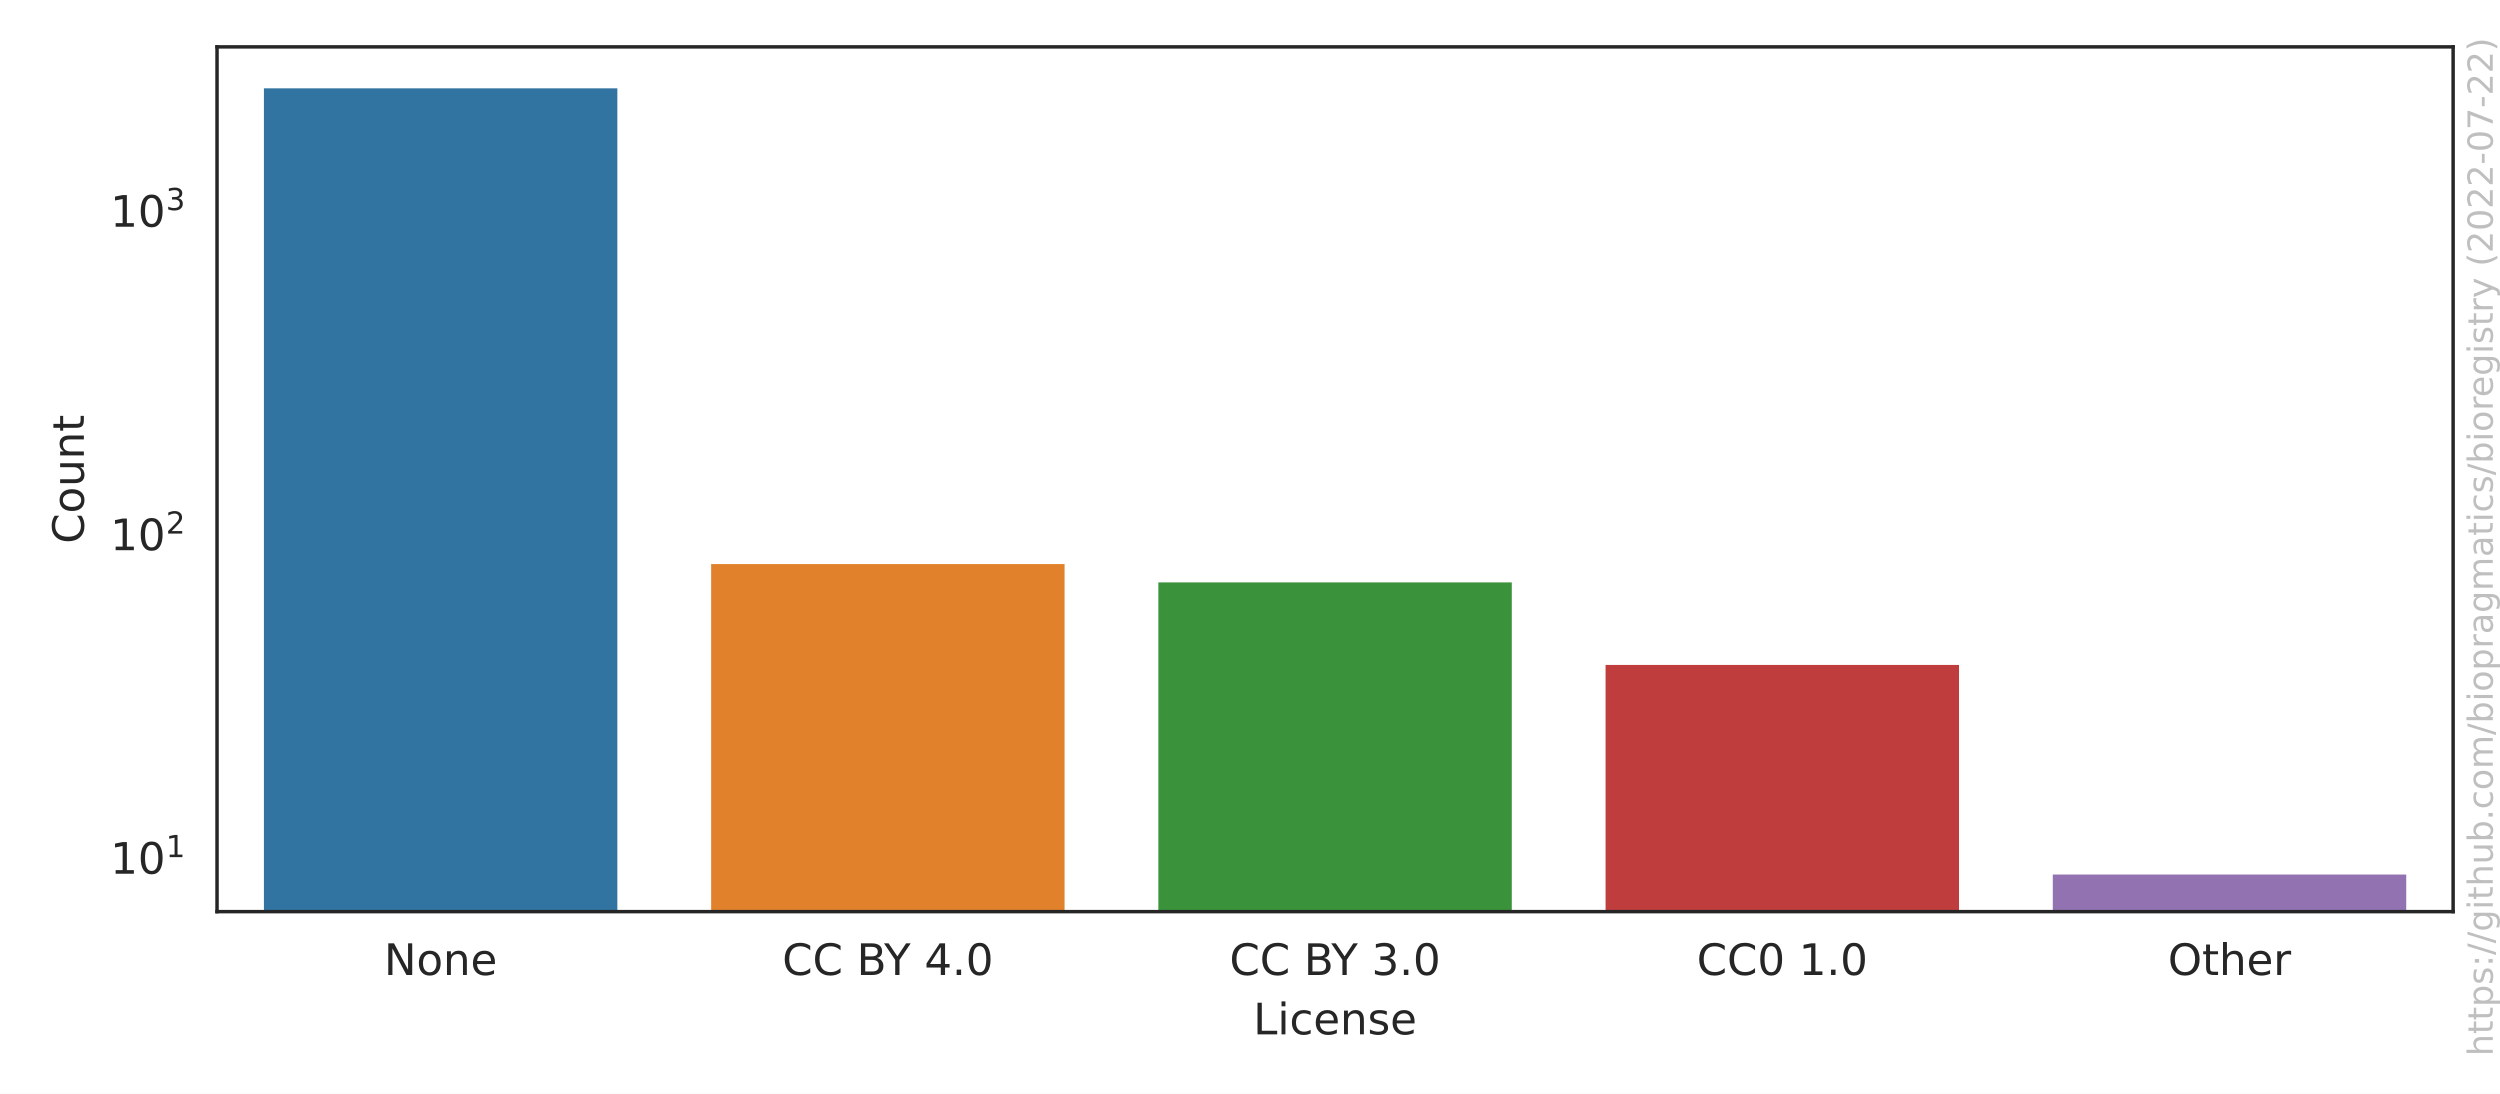
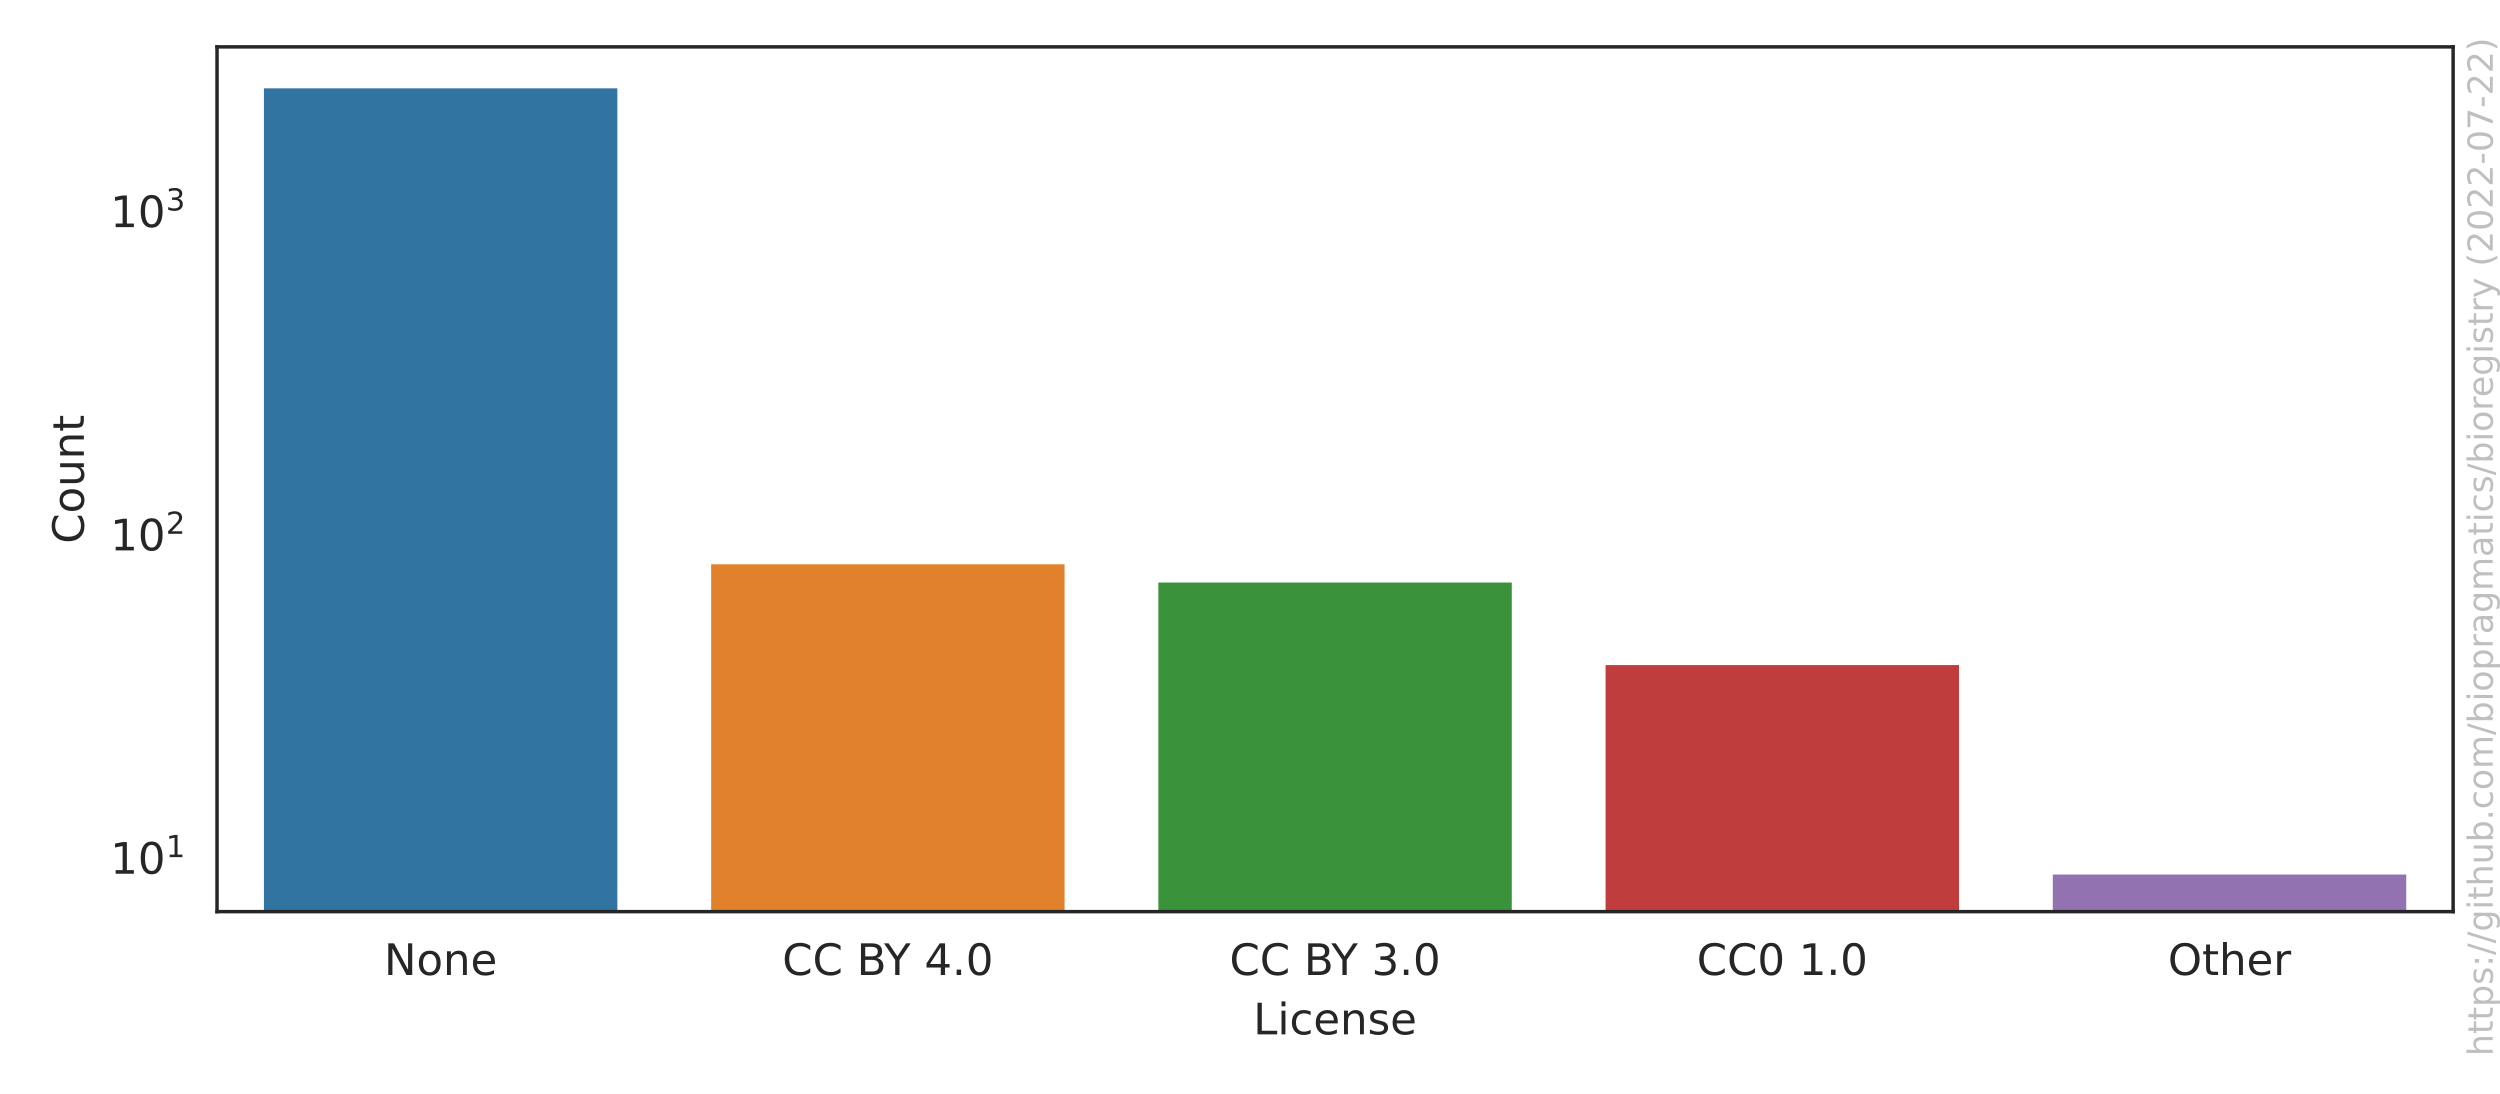
<svg xmlns="http://www.w3.org/2000/svg" xmlns:xlink="http://www.w3.org/1999/xlink" width="576pt" height="252pt" viewBox="0 0 576 252" version="1.1">
  <defs>
    <style type="text/css">*{stroke-linejoin: round; stroke-linecap: butt}</style>
  </defs>
  <g id="figure_1">
    <g id="patch_1">
      <path d="M 0 252  L 576 252  L 576 0  L 0 0  z " style="fill: #ffffff" />
    </g>
    <g id="axes_1">
      <g id="patch_2">
        <path d="M 50.003 210.04  L 565.2 210.04  L 565.2 10.8  L 50.003 10.8  z " style="fill: #ffffff" />
      </g>
      <g id="matplotlib.axis_1">
        <g id="xtick_1">
          <g id="text_1">
            <g style="fill: #262626" transform="translate(88.4771 224.6384)scale(0.1 -0.1)">
              <defs>
                <path id="DejaVuSans-4e" d="M 628 4666  L 1478 4666  L 3547 763  L 3547 4666  L 4159 4666  L 4159 0  L 3309 0  L 1241 3903  L 1241 0  L 628 0  L 628 4666  z " transform="scale(0.015625)" />
                <path id="DejaVuSans-6f" d="M 1959 3097  Q 1497 3097 1228 2736  Q 959 2375 959 1747  Q 959 1119 1226 758  Q 1494 397 1959 397  Q 2419 397 2687 759  Q 2956 1122 2956 1747  Q 2956 2369 2687 2733  Q 2419 3097 1959 3097  z M 1959 3584  Q 2709 3584 3137 3096  Q 3566 2609 3566 1747  Q 3566 888 3137 398  Q 2709 -91 1959 -91  Q 1206 -91 779 398  Q 353 888 353 1747  Q 353 2609 779 3096  Q 1206 3584 1959 3584  z " transform="scale(0.015625)" />
                <path id="DejaVuSans-6e" d="M 3513 2113  L 3513 0  L 2938 0  L 2938 2094  Q 2938 2591 2744 2837  Q 2550 3084 2163 3084  Q 1697 3084 1428 2787  Q 1159 2491 1159 1978  L 1159 0  L 581 0  L 581 3500  L 1159 3500  L 1159 2956  Q 1366 3272 1645 3428  Q 1925 3584 2291 3584  Q 2894 3584 3203 3211  Q 3513 2838 3513 2113  z " transform="scale(0.015625)" />
                <path id="DejaVuSans-65" d="M 3597 1894  L 3597 1613  L 953 1613  Q 991 1019 1311 708  Q 1631 397 2203 397  Q 2534 397 2845 478  Q 3156 559 3463 722  L 3463 178  Q 3153 47 2828 -22  Q 2503 -91 2169 -91  Q 1331 -91 842 396  Q 353 884 353 1716  Q 353 2575 817 3079  Q 1281 3584 2069 3584  Q 2775 3584 3186 3129  Q 3597 2675 3597 1894  z M 3022 2063  Q 3016 2534 2758 2815  Q 2500 3097 2075 3097  Q 1594 3097 1305 2825  Q 1016 2553 972 2059  L 3022 2063  z " transform="scale(0.015625)" />
              </defs>
              <use xlink:href="#DejaVuSans-4e" />
              <use xlink:href="#DejaVuSans-6f" x="74.805" />
              <use xlink:href="#DejaVuSans-6e" x="135.986" />
              <use xlink:href="#DejaVuSans-65" x="199.365" />
            </g>
          </g>
        </g>
        <g id="xtick_2">
          <g id="text_2">
            <g style="fill: #262626" transform="translate(180.24 224.6384)scale(0.1 -0.1)">
              <defs>
                <path id="DejaVuSans-43" d="M 4122 4306  L 4122 3641  Q 3803 3938 3442 4084  Q 3081 4231 2675 4231  Q 1875 4231 1450 3742  Q 1025 3253 1025 2328  Q 1025 1406 1450 917  Q 1875 428 2675 428  Q 3081 428 3442 575  Q 3803 722 4122 1019  L 4122 359  Q 3791 134 3420 21  Q 3050 -91 2638 -91  Q 1578 -91 968 557  Q 359 1206 359 2328  Q 359 3453 968 4101  Q 1578 4750 2638 4750  Q 3056 4750 3426 4639  Q 3797 4528 4122 4306  z " transform="scale(0.015625)" />
                <path id="DejaVuSans-20" transform="scale(0.015625)" />
                <path id="DejaVuSans-42" d="M 1259 2228  L 1259 519  L 2272 519  Q 2781 519 3026 730  Q 3272 941 3272 1375  Q 3272 1813 3026 2020  Q 2781 2228 2272 2228  L 1259 2228  z M 1259 4147  L 1259 2741  L 2194 2741  Q 2656 2741 2882 2914  Q 3109 3088 3109 3444  Q 3109 3797 2882 3972  Q 2656 4147 2194 4147  L 1259 4147  z M 628 4666  L 2241 4666  Q 2963 4666 3353 4366  Q 3744 4066 3744 3513  Q 3744 3084 3544 2831  Q 3344 2578 2956 2516  Q 3422 2416 3680 2098  Q 3938 1781 3938 1306  Q 3938 681 3513 340  Q 3088 0 2303 0  L 628 0  L 628 4666  z " transform="scale(0.015625)" />
                <path id="DejaVuSans-59" d="M -13 4666  L 666 4666  L 1959 2747  L 3244 4666  L 3922 4666  L 2272 2222  L 2272 0  L 1638 0  L 1638 2222  L -13 4666  z " transform="scale(0.015625)" />
                <path id="DejaVuSans-34" d="M 2419 4116  L 825 1625  L 2419 1625  L 2419 4116  z M 2253 4666  L 3047 4666  L 3047 1625  L 3713 1625  L 3713 1100  L 3047 1100  L 3047 0  L 2419 0  L 2419 1100  L 313 1100  L 313 1709  L 2253 4666  z " transform="scale(0.015625)" />
                <path id="DejaVuSans-2e" d="M 684 794  L 1344 794  L 1344 0  L 684 0  L 684 794  z " transform="scale(0.015625)" />
                <path id="DejaVuSans-30" d="M 2034 4250  Q 1547 4250 1301 3770  Q 1056 3291 1056 2328  Q 1056 1369 1301 889  Q 1547 409 2034 409  Q 2525 409 2770 889  Q 3016 1369 3016 2328  Q 3016 3291 2770 3770  Q 2525 4250 2034 4250  z M 2034 4750  Q 2819 4750 3233 4129  Q 3647 3509 3647 2328  Q 3647 1150 3233 529  Q 2819 -91 2034 -91  Q 1250 -91 836 529  Q 422 1150 422 2328  Q 422 3509 836 4129  Q 1250 4750 2034 4750  z " transform="scale(0.015625)" />
              </defs>
              <use xlink:href="#DejaVuSans-43" />
              <use xlink:href="#DejaVuSans-43" x="69.824" />
              <use xlink:href="#DejaVuSans-20" x="139.648" />
              <use xlink:href="#DejaVuSans-42" x="171.436" />
              <use xlink:href="#DejaVuSans-59" x="234.539" />
              <use xlink:href="#DejaVuSans-20" x="295.623" />
              <use xlink:href="#DejaVuSans-34" x="327.41" />
              <use xlink:href="#DejaVuSans-2e" x="391.033" />
              <use xlink:href="#DejaVuSans-30" x="422.82" />
            </g>
          </g>
        </g>
        <g id="xtick_3">
          <g id="text_3">
            <g style="fill: #262626" transform="translate(283.2795 224.6384)scale(0.1 -0.1)">
              <defs>
                <path id="DejaVuSans-33" d="M 2597 2516  Q 3050 2419 3304 2112  Q 3559 1806 3559 1356  Q 3559 666 3084 287  Q 2609 -91 1734 -91  Q 1441 -91 1130 -33  Q 819 25 488 141  L 488 750  Q 750 597 1062 519  Q 1375 441 1716 441  Q 2309 441 2620 675  Q 2931 909 2931 1356  Q 2931 1769 2642 2001  Q 2353 2234 1838 2234  L 1294 2234  L 1294 2753  L 1863 2753  Q 2328 2753 2575 2939  Q 2822 3125 2822 3475  Q 2822 3834 2567 4026  Q 2313 4219 1838 4219  Q 1578 4219 1281 4162  Q 984 4106 628 3988  L 628 4550  Q 988 4650 1302 4700  Q 1616 4750 1894 4750  Q 2613 4750 3031 4423  Q 3450 4097 3450 3541  Q 3450 3153 3228 2886  Q 3006 2619 2597 2516  z " transform="scale(0.015625)" />
              </defs>
              <use xlink:href="#DejaVuSans-43" />
              <use xlink:href="#DejaVuSans-43" x="69.824" />
              <use xlink:href="#DejaVuSans-20" x="139.648" />
              <use xlink:href="#DejaVuSans-42" x="171.436" />
              <use xlink:href="#DejaVuSans-59" x="234.539" />
              <use xlink:href="#DejaVuSans-20" x="295.623" />
              <use xlink:href="#DejaVuSans-33" x="327.41" />
              <use xlink:href="#DejaVuSans-2e" x="391.033" />
              <use xlink:href="#DejaVuSans-30" x="422.82" />
            </g>
          </g>
        </g>
        <g id="xtick_4">
          <g id="text_4">
            <g style="fill: #262626" transform="translate(390.9361 224.6384)scale(0.1 -0.1)">
              <defs>
                <path id="DejaVuSans-31" d="M 794 531  L 1825 531  L 1825 4091  L 703 3866  L 703 4441  L 1819 4666  L 2450 4666  L 2450 531  L 3481 531  L 3481 0  L 794 0  L 794 531  z " transform="scale(0.015625)" />
              </defs>
              <use xlink:href="#DejaVuSans-43" />
              <use xlink:href="#DejaVuSans-43" x="69.824" />
              <use xlink:href="#DejaVuSans-30" x="139.648" />
              <use xlink:href="#DejaVuSans-20" x="203.271" />
              <use xlink:href="#DejaVuSans-31" x="235.059" />
              <use xlink:href="#DejaVuSans-2e" x="298.682" />
              <use xlink:href="#DejaVuSans-30" x="330.469" />
            </g>
          </g>
        </g>
        <g id="xtick_5">
          <g id="text_5">
            <g style="fill: #262626" transform="translate(499.4834 224.6384)scale(0.1 -0.1)">
              <defs>
                <path id="DejaVuSans-4f" d="M 2522 4238  Q 1834 4238 1429 3725  Q 1025 3213 1025 2328  Q 1025 1447 1429 934  Q 1834 422 2522 422  Q 3209 422 3611 934  Q 4013 1447 4013 2328  Q 4013 3213 3611 3725  Q 3209 4238 2522 4238  z M 2522 4750  Q 3503 4750 4090 4092  Q 4678 3434 4678 2328  Q 4678 1225 4090 567  Q 3503 -91 2522 -91  Q 1538 -91 948 565  Q 359 1222 359 2328  Q 359 3434 948 4092  Q 1538 4750 2522 4750  z " transform="scale(0.015625)" />
                <path id="DejaVuSans-74" d="M 1172 4494  L 1172 3500  L 2356 3500  L 2356 3053  L 1172 3053  L 1172 1153  Q 1172 725 1289 603  Q 1406 481 1766 481  L 2356 481  L 2356 0  L 1766 0  Q 1100 0 847 248  Q 594 497 594 1153  L 594 3053  L 172 3053  L 172 3500  L 594 3500  L 594 4494  L 1172 4494  z " transform="scale(0.015625)" />
                <path id="DejaVuSans-68" d="M 3513 2113  L 3513 0  L 2938 0  L 2938 2094  Q 2938 2591 2744 2837  Q 2550 3084 2163 3084  Q 1697 3084 1428 2787  Q 1159 2491 1159 1978  L 1159 0  L 581 0  L 581 4863  L 1159 4863  L 1159 2956  Q 1366 3272 1645 3428  Q 1925 3584 2291 3584  Q 2894 3584 3203 3211  Q 3513 2838 3513 2113  z " transform="scale(0.015625)" />
                <path id="DejaVuSans-72" d="M 2631 2963  Q 2534 3019 2420 3045  Q 2306 3072 2169 3072  Q 1681 3072 1420 2755  Q 1159 2438 1159 1844  L 1159 0  L 581 0  L 581 3500  L 1159 3500  L 1159 2956  Q 1341 3275 1631 3429  Q 1922 3584 2338 3584  Q 2397 3584 2469 3576  Q 2541 3569 2628 3553  L 2631 2963  z " transform="scale(0.015625)" />
              </defs>
              <use xlink:href="#DejaVuSans-4f" />
              <use xlink:href="#DejaVuSans-74" x="78.711" />
              <use xlink:href="#DejaVuSans-68" x="117.92" />
              <use xlink:href="#DejaVuSans-65" x="181.299" />
              <use xlink:href="#DejaVuSans-72" x="242.822" />
            </g>
          </g>
        </g>
        <g id="text_6">
          <g style="fill: #262626" transform="translate(288.7506 238.3166)scale(0.1 -0.1)">
            <defs>
              <path id="DejaVuSans-4c" d="M 628 4666  L 1259 4666  L 1259 531  L 3531 531  L 3531 0  L 628 0  L 628 4666  z " transform="scale(0.015625)" />
              <path id="DejaVuSans-69" d="M 603 3500  L 1178 3500  L 1178 0  L 603 0  L 603 3500  z M 603 4863  L 1178 4863  L 1178 4134  L 603 4134  L 603 4863  z " transform="scale(0.015625)" />
              <path id="DejaVuSans-63" d="M 3122 3366  L 3122 2828  Q 2878 2963 2633 3030  Q 2388 3097 2138 3097  Q 1578 3097 1268 2742  Q 959 2388 959 1747  Q 959 1106 1268 751  Q 1578 397 2138 397  Q 2388 397 2633 464  Q 2878 531 3122 666  L 3122 134  Q 2881 22 2623 -34  Q 2366 -91 2075 -91  Q 1284 -91 818 406  Q 353 903 353 1747  Q 353 2603 823 3093  Q 1294 3584 2113 3584  Q 2378 3584 2631 3529  Q 2884 3475 3122 3366  z " transform="scale(0.015625)" />
              <path id="DejaVuSans-73" d="M 2834 3397  L 2834 2853  Q 2591 2978 2328 3040  Q 2066 3103 1784 3103  Q 1356 3103 1142 2972  Q 928 2841 928 2578  Q 928 2378 1081 2264  Q 1234 2150 1697 2047  L 1894 2003  Q 2506 1872 2764 1633  Q 3022 1394 3022 966  Q 3022 478 2636 193  Q 2250 -91 1575 -91  Q 1294 -91 989 -36  Q 684 19 347 128  L 347 722  Q 666 556 975 473  Q 1284 391 1588 391  Q 1994 391 2212 530  Q 2431 669 2431 922  Q 2431 1156 2273 1281  Q 2116 1406 1581 1522  L 1381 1569  Q 847 1681 609 1914  Q 372 2147 372 2553  Q 372 3047 722 3315  Q 1072 3584 1716 3584  Q 2034 3584 2315 3537  Q 2597 3491 2834 3397  z " transform="scale(0.015625)" />
            </defs>
            <use xlink:href="#DejaVuSans-4c" />
            <use xlink:href="#DejaVuSans-69" x="55.713" />
            <use xlink:href="#DejaVuSans-63" x="83.496" />
            <use xlink:href="#DejaVuSans-65" x="138.477" />
            <use xlink:href="#DejaVuSans-6e" x="200" />
            <use xlink:href="#DejaVuSans-73" x="263.379" />
            <use xlink:href="#DejaVuSans-65" x="315.479" />
          </g>
        </g>
      </g>
      <g id="matplotlib.axis_2">
        <g id="ytick_1">
          <g id="text_7">
-             <g style="fill: #262626" transform="translate(25.40269 201.3726)scale(0.1 -0.1)">
+             <g style="fill: #262626" transform="translate(25.40269 201.3746)scale(0.1 -0.1)">
              <use xlink:href="#DejaVuSans-31" transform="translate(0 0.684375)" />
              <use xlink:href="#DejaVuSans-30" transform="translate(63.62305 0.684375)" />
              <use xlink:href="#DejaVuSans-31" transform="translate(128.2031 38.96563)scale(0.7)" />
            </g>
          </g>
        </g>
        <g id="ytick_2">
          <g id="text_8">
-             <g style="fill: #262626" transform="translate(25.40269 126.8435)scale(0.1 -0.1)">
+             <g style="fill: #262626" transform="translate(25.40269 126.8894)scale(0.1 -0.1)">
              <defs>
                <path id="DejaVuSans-32" d="M 1228 531  L 3431 531  L 3431 0  L 469 0  L 469 531  Q 828 903 1448 1529  Q 2069 2156 2228 2338  Q 2531 2678 2651 2914  Q 2772 3150 2772 3378  Q 2772 3750 2511 3984  Q 2250 4219 1831 4219  Q 1534 4219 1204 4116  Q 875 4013 500 3803  L 500 4441  Q 881 4594 1212 4672  Q 1544 4750 1819 4750  Q 2544 4750 2975 4387  Q 3406 4025 3406 3419  Q 3406 3131 3298 2873  Q 3191 2616 2906 2266  Q 2828 2175 2409 1742  Q 1991 1309 1228 531  z " transform="scale(0.015625)" />
              </defs>
              <use xlink:href="#DejaVuSans-31" transform="translate(0 0.765625)" />
              <use xlink:href="#DejaVuSans-30" transform="translate(63.62305 0.765625)" />
              <use xlink:href="#DejaVuSans-32" transform="translate(128.2031 39.04688)scale(0.7)" />
            </g>
          </g>
        </g>
        <g id="ytick_3">
          <g id="text_9">
-             <g style="fill: #262626" transform="translate(25.40269 52.31444)scale(0.1 -0.1)">
+             <g style="fill: #262626" transform="translate(25.40269 52.40416)scale(0.1 -0.1)">
              <use xlink:href="#DejaVuSans-31" transform="translate(0 0.765625)" />
              <use xlink:href="#DejaVuSans-30" transform="translate(63.62305 0.765625)" />
              <use xlink:href="#DejaVuSans-33" transform="translate(128.2031 39.04688)scale(0.7)" />
            </g>
          </g>
        </g>
        <g id="ytick_4" />
        <g id="ytick_5" />
        <g id="ytick_6" />
        <g id="ytick_7" />
        <g id="ytick_8" />
        <g id="ytick_9" />
        <g id="ytick_10" />
        <g id="ytick_11" />
        <g id="ytick_12" />
        <g id="ytick_13" />
        <g id="ytick_14" />
        <g id="ytick_15" />
        <g id="ytick_16" />
        <g id="ytick_17" />
        <g id="ytick_18" />
        <g id="ytick_19" />
        <g id="ytick_20" />
        <g id="ytick_21" />
        <g id="ytick_22" />
        <g id="ytick_23" />
        <g id="ytick_24" />
        <g id="text_10">
          <g style="fill: #262626" transform="translate(19.323 125.2684)rotate(-90)scale(0.1 -0.1)">
            <defs>
              <path id="DejaVuSans-75" d="M 544 1381  L 544 3500  L 1119 3500  L 1119 1403  Q 1119 906 1312 657  Q 1506 409 1894 409  Q 2359 409 2629 706  Q 2900 1003 2900 1516  L 2900 3500  L 3475 3500  L 3475 0  L 2900 0  L 2900 538  Q 2691 219 2414 64  Q 2138 -91 1772 -91  Q 1169 -91 856 284  Q 544 659 544 1381  z M 1991 3584  L 1991 3584  z " transform="scale(0.015625)" />
            </defs>
            <use xlink:href="#DejaVuSans-43" />
            <use xlink:href="#DejaVuSans-6f" x="69.824" />
            <use xlink:href="#DejaVuSans-75" x="131.006" />
            <use xlink:href="#DejaVuSans-6e" x="194.385" />
            <use xlink:href="#DejaVuSans-74" x="257.764" />
          </g>
        </g>
      </g>
      <g id="patch_3">
-         <path d="M 60.307 74801.177  L 142.738 74801.177  L 142.738 19.856  L 60.307 19.856  z " clip-path="url(#p89d8e77453)" style="fill: #3274a1; stroke: #ffffff; stroke-linejoin: miter" />
+         <path d="M 60.307 74757.278  L 142.738 74757.278  L 142.738 19.856  L 60.307 19.856  z " clip-path="url(#p89d8e77453)" style="fill: #3274a1; stroke: #ffffff; stroke-linejoin: miter" />
      </g>
      <g id="patch_4">
-         <path d="M 163.346 74801.177  L 245.778 74801.177  L 245.778 129.468  L 163.346 129.468  z " clip-path="url(#p89d8e77453)" style="fill: #e1812c; stroke: #ffffff; stroke-linejoin: miter" />
+         <path d="M 163.346 74757.278  L 245.778 74757.278  L 245.778 129.51  L 163.346 129.51  z " clip-path="url(#p89d8e77453)" style="fill: #e1812c; stroke: #ffffff; stroke-linejoin: miter" />
      </g>
      <g id="patch_5">
-         <path d="M 266.386 74801.177  L 348.817 74801.177  L 348.817 133.677  L 266.386 133.677  z " clip-path="url(#p89d8e77453)" style="fill: #3a923a; stroke: #ffffff; stroke-linejoin: miter" />
+         <path d="M 266.386 74757.278  L 348.817 74757.278  L 348.817 133.717  L 266.386 133.717  z " clip-path="url(#p89d8e77453)" style="fill: #3a923a; stroke: #ffffff; stroke-linejoin: miter" />
      </g>
      <g id="patch_6">
-         <path d="M 369.425 74801.177  L 451.857 74801.177  L 451.857 152.702  L 369.425 152.702  z " clip-path="url(#p89d8e77453)" style="fill: #c03d3e; stroke: #ffffff; stroke-linejoin: miter" />
+         <path d="M 369.425 74757.278  L 451.857 74757.278  L 451.857 152.731  L 369.425 152.731  z " clip-path="url(#p89d8e77453)" style="fill: #c03d3e; stroke: #ffffff; stroke-linejoin: miter" />
      </g>
      <g id="patch_7">
-         <path d="M 472.464 74801.177  L 554.896 74801.177  L 554.896 200.984  L 472.464 200.984  z " clip-path="url(#p89d8e77453)" style="fill: #9372b2; stroke: #ffffff; stroke-linejoin: miter" />
+         <path d="M 472.464 74757.278  L 554.896 74757.278  L 554.896 200.984  L 472.464 200.984  z " clip-path="url(#p89d8e77453)" style="fill: #9372b2; stroke: #ffffff; stroke-linejoin: miter" />
      </g>
      <g id="patch_8">
        <path d="M 50.003 210.04  L 50.003 10.8  " style="fill: none; stroke: #262626; stroke-width: 0.8; stroke-linejoin: miter; stroke-linecap: square" />
      </g>
      <g id="patch_9">
        <path d="M 565.2 210.04  L 565.2 10.8  " style="fill: none; stroke: #262626; stroke-width: 0.8; stroke-linejoin: miter; stroke-linecap: square" />
      </g>
      <g id="patch_10">
        <path d="M 50.003 210.04  L 565.2 210.04  " style="fill: none; stroke: #262626; stroke-width: 0.8; stroke-linejoin: miter; stroke-linecap: square" />
      </g>
      <g id="patch_11">
        <path d="M 50.003 10.8  L 565.2 10.8  " style="fill: none; stroke: #262626; stroke-width: 0.8; stroke-linejoin: miter; stroke-linecap: square" />
      </g>
    </g>
    <g id="text_11">
      <g style="fill: #808080; opacity: 0.5" transform="translate(574.3362 243.3237)rotate(-90)scale(0.08 -0.08)">
        <defs>
          <path id="DejaVuSans-70" d="M 1159 525  L 1159 -1331  L 581 -1331  L 581 3500  L 1159 3500  L 1159 2969  Q 1341 3281 1617 3432  Q 1894 3584 2278 3584  Q 2916 3584 3314 3078  Q 3713 2572 3713 1747  Q 3713 922 3314 415  Q 2916 -91 2278 -91  Q 1894 -91 1617 61  Q 1341 213 1159 525  z M 3116 1747  Q 3116 2381 2855 2742  Q 2594 3103 2138 3103  Q 1681 3103 1420 2742  Q 1159 2381 1159 1747  Q 1159 1113 1420 752  Q 1681 391 2138 391  Q 2594 391 2855 752  Q 3116 1113 3116 1747  z " transform="scale(0.015625)" />
          <path id="DejaVuSans-3a" d="M 750 794  L 1409 794  L 1409 0  L 750 0  L 750 794  z M 750 3309  L 1409 3309  L 1409 2516  L 750 2516  L 750 3309  z " transform="scale(0.015625)" />
          <path id="DejaVuSans-2f" d="M 1625 4666  L 2156 4666  L 531 -594  L 0 -594  L 1625 4666  z " transform="scale(0.015625)" />
          <path id="DejaVuSans-67" d="M 2906 1791  Q 2906 2416 2648 2759  Q 2391 3103 1925 3103  Q 1463 3103 1205 2759  Q 947 2416 947 1791  Q 947 1169 1205 825  Q 1463 481 1925 481  Q 2391 481 2648 825  Q 2906 1169 2906 1791  z M 3481 434  Q 3481 -459 3084 -895  Q 2688 -1331 1869 -1331  Q 1566 -1331 1297 -1286  Q 1028 -1241 775 -1147  L 775 -588  Q 1028 -725 1275 -790  Q 1522 -856 1778 -856  Q 2344 -856 2625 -561  Q 2906 -266 2906 331  L 2906 616  Q 2728 306 2450 153  Q 2172 0 1784 0  Q 1141 0 747 490  Q 353 981 353 1791  Q 353 2603 747 3093  Q 1141 3584 1784 3584  Q 2172 3584 2450 3431  Q 2728 3278 2906 2969  L 2906 3500  L 3481 3500  L 3481 434  z " transform="scale(0.015625)" />
          <path id="DejaVuSans-62" d="M 3116 1747  Q 3116 2381 2855 2742  Q 2594 3103 2138 3103  Q 1681 3103 1420 2742  Q 1159 2381 1159 1747  Q 1159 1113 1420 752  Q 1681 391 2138 391  Q 2594 391 2855 752  Q 3116 1113 3116 1747  z M 1159 2969  Q 1341 3281 1617 3432  Q 1894 3584 2278 3584  Q 2916 3584 3314 3078  Q 3713 2572 3713 1747  Q 3713 922 3314 415  Q 2916 -91 2278 -91  Q 1894 -91 1617 61  Q 1341 213 1159 525  L 1159 0  L 581 0  L 581 4863  L 1159 4863  L 1159 2969  z " transform="scale(0.015625)" />
          <path id="DejaVuSans-6d" d="M 3328 2828  Q 3544 3216 3844 3400  Q 4144 3584 4550 3584  Q 5097 3584 5394 3201  Q 5691 2819 5691 2113  L 5691 0  L 5113 0  L 5113 2094  Q 5113 2597 4934 2840  Q 4756 3084 4391 3084  Q 3944 3084 3684 2787  Q 3425 2491 3425 1978  L 3425 0  L 2847 0  L 2847 2094  Q 2847 2600 2669 2842  Q 2491 3084 2119 3084  Q 1678 3084 1418 2786  Q 1159 2488 1159 1978  L 1159 0  L 581 0  L 581 3500  L 1159 3500  L 1159 2956  Q 1356 3278 1631 3431  Q 1906 3584 2284 3584  Q 2666 3584 2933 3390  Q 3200 3197 3328 2828  z " transform="scale(0.015625)" />
          <path id="DejaVuSans-61" d="M 2194 1759  Q 1497 1759 1228 1600  Q 959 1441 959 1056  Q 959 750 1161 570  Q 1363 391 1709 391  Q 2188 391 2477 730  Q 2766 1069 2766 1631  L 2766 1759  L 2194 1759  z M 3341 1997  L 3341 0  L 2766 0  L 2766 531  Q 2569 213 2275 61  Q 1981 -91 1556 -91  Q 1019 -91 701 211  Q 384 513 384 1019  Q 384 1609 779 1909  Q 1175 2209 1959 2209  L 2766 2209  L 2766 2266  Q 2766 2663 2505 2880  Q 2244 3097 1772 3097  Q 1472 3097 1187 3025  Q 903 2953 641 2809  L 641 3341  Q 956 3463 1253 3523  Q 1550 3584 1831 3584  Q 2591 3584 2966 3190  Q 3341 2797 3341 1997  z " transform="scale(0.015625)" />
          <path id="DejaVuSans-79" d="M 2059 -325  Q 1816 -950 1584 -1140  Q 1353 -1331 966 -1331  L 506 -1331  L 506 -850  L 844 -850  Q 1081 -850 1212 -737  Q 1344 -625 1503 -206  L 1606 56  L 191 3500  L 800 3500  L 1894 763  L 2988 3500  L 3597 3500  L 2059 -325  z " transform="scale(0.015625)" />
          <path id="DejaVuSans-28" d="M 1984 4856  Q 1566 4138 1362 3434  Q 1159 2731 1159 2009  Q 1159 1288 1364 580  Q 1569 -128 1984 -844  L 1484 -844  Q 1016 -109 783 600  Q 550 1309 550 2009  Q 550 2706 781 3412  Q 1013 4119 1484 4856  L 1984 4856  z " transform="scale(0.015625)" />
          <path id="DejaVuSans-2d" d="M 313 2009  L 1997 2009  L 1997 1497  L 313 1497  L 313 2009  z " transform="scale(0.015625)" />
          <path id="DejaVuSans-37" d="M 525 4666  L 3525 4666  L 3525 4397  L 1831 0  L 1172 0  L 2766 4134  L 525 4134  L 525 4666  z " transform="scale(0.015625)" />
          <path id="DejaVuSans-29" d="M 513 4856  L 1013 4856  Q 1481 4119 1714 3412  Q 1947 2706 1947 2009  Q 1947 1309 1714 600  Q 1481 -109 1013 -844  L 513 -844  Q 928 -128 1133 580  Q 1338 1288 1338 2009  Q 1338 2731 1133 3434  Q 928 4138 513 4856  z " transform="scale(0.015625)" />
        </defs>
        <use xlink:href="#DejaVuSans-68" />
        <use xlink:href="#DejaVuSans-74" x="63.379" />
        <use xlink:href="#DejaVuSans-74" x="102.588" />
        <use xlink:href="#DejaVuSans-70" x="141.797" />
        <use xlink:href="#DejaVuSans-73" x="205.273" />
        <use xlink:href="#DejaVuSans-3a" x="257.373" />
        <use xlink:href="#DejaVuSans-2f" x="291.064" />
        <use xlink:href="#DejaVuSans-2f" x="324.756" />
        <use xlink:href="#DejaVuSans-67" x="358.447" />
        <use xlink:href="#DejaVuSans-69" x="421.924" />
        <use xlink:href="#DejaVuSans-74" x="449.707" />
        <use xlink:href="#DejaVuSans-68" x="488.916" />
        <use xlink:href="#DejaVuSans-75" x="552.295" />
        <use xlink:href="#DejaVuSans-62" x="615.674" />
        <use xlink:href="#DejaVuSans-2e" x="679.15" />
        <use xlink:href="#DejaVuSans-63" x="710.938" />
        <use xlink:href="#DejaVuSans-6f" x="765.918" />
        <use xlink:href="#DejaVuSans-6d" x="827.1" />
        <use xlink:href="#DejaVuSans-2f" x="924.512" />
        <use xlink:href="#DejaVuSans-62" x="958.203" />
        <use xlink:href="#DejaVuSans-69" x="1021.68" />
        <use xlink:href="#DejaVuSans-6f" x="1049.463" />
        <use xlink:href="#DejaVuSans-70" x="1110.645" />
        <use xlink:href="#DejaVuSans-72" x="1174.121" />
        <use xlink:href="#DejaVuSans-61" x="1215.234" />
        <use xlink:href="#DejaVuSans-67" x="1276.514" />
        <use xlink:href="#DejaVuSans-6d" x="1339.99" />
        <use xlink:href="#DejaVuSans-61" x="1437.402" />
        <use xlink:href="#DejaVuSans-74" x="1498.682" />
        <use xlink:href="#DejaVuSans-69" x="1537.891" />
        <use xlink:href="#DejaVuSans-63" x="1565.674" />
        <use xlink:href="#DejaVuSans-73" x="1620.654" />
        <use xlink:href="#DejaVuSans-2f" x="1672.754" />
        <use xlink:href="#DejaVuSans-62" x="1706.445" />
        <use xlink:href="#DejaVuSans-69" x="1769.922" />
        <use xlink:href="#DejaVuSans-6f" x="1797.705" />
        <use xlink:href="#DejaVuSans-72" x="1858.887" />
        <use xlink:href="#DejaVuSans-65" x="1897.75" />
        <use xlink:href="#DejaVuSans-67" x="1959.273" />
        <use xlink:href="#DejaVuSans-69" x="2022.75" />
        <use xlink:href="#DejaVuSans-73" x="2050.533" />
        <use xlink:href="#DejaVuSans-74" x="2102.633" />
        <use xlink:href="#DejaVuSans-72" x="2141.842" />
        <use xlink:href="#DejaVuSans-79" x="2182.955" />
        <use xlink:href="#DejaVuSans-20" x="2242.135" />
        <use xlink:href="#DejaVuSans-28" x="2273.922" />
        <use xlink:href="#DejaVuSans-32" x="2312.936" />
        <use xlink:href="#DejaVuSans-30" x="2376.559" />
        <use xlink:href="#DejaVuSans-32" x="2440.182" />
        <use xlink:href="#DejaVuSans-32" x="2503.805" />
        <use xlink:href="#DejaVuSans-2d" x="2567.428" />
        <use xlink:href="#DejaVuSans-30" x="2603.512" />
        <use xlink:href="#DejaVuSans-37" x="2667.135" />
        <use xlink:href="#DejaVuSans-2d" x="2730.758" />
        <use xlink:href="#DejaVuSans-32" x="2766.842" />
        <use xlink:href="#DejaVuSans-32" x="2830.465" />
        <use xlink:href="#DejaVuSans-29" x="2894.088" />
      </g>
    </g>
  </g>
  <defs>
    <clipPath id="p89d8e77453">
      <rect x="50.003" y="10.8" width="515.197" height="199.24" />
    </clipPath>
  </defs>
</svg>
